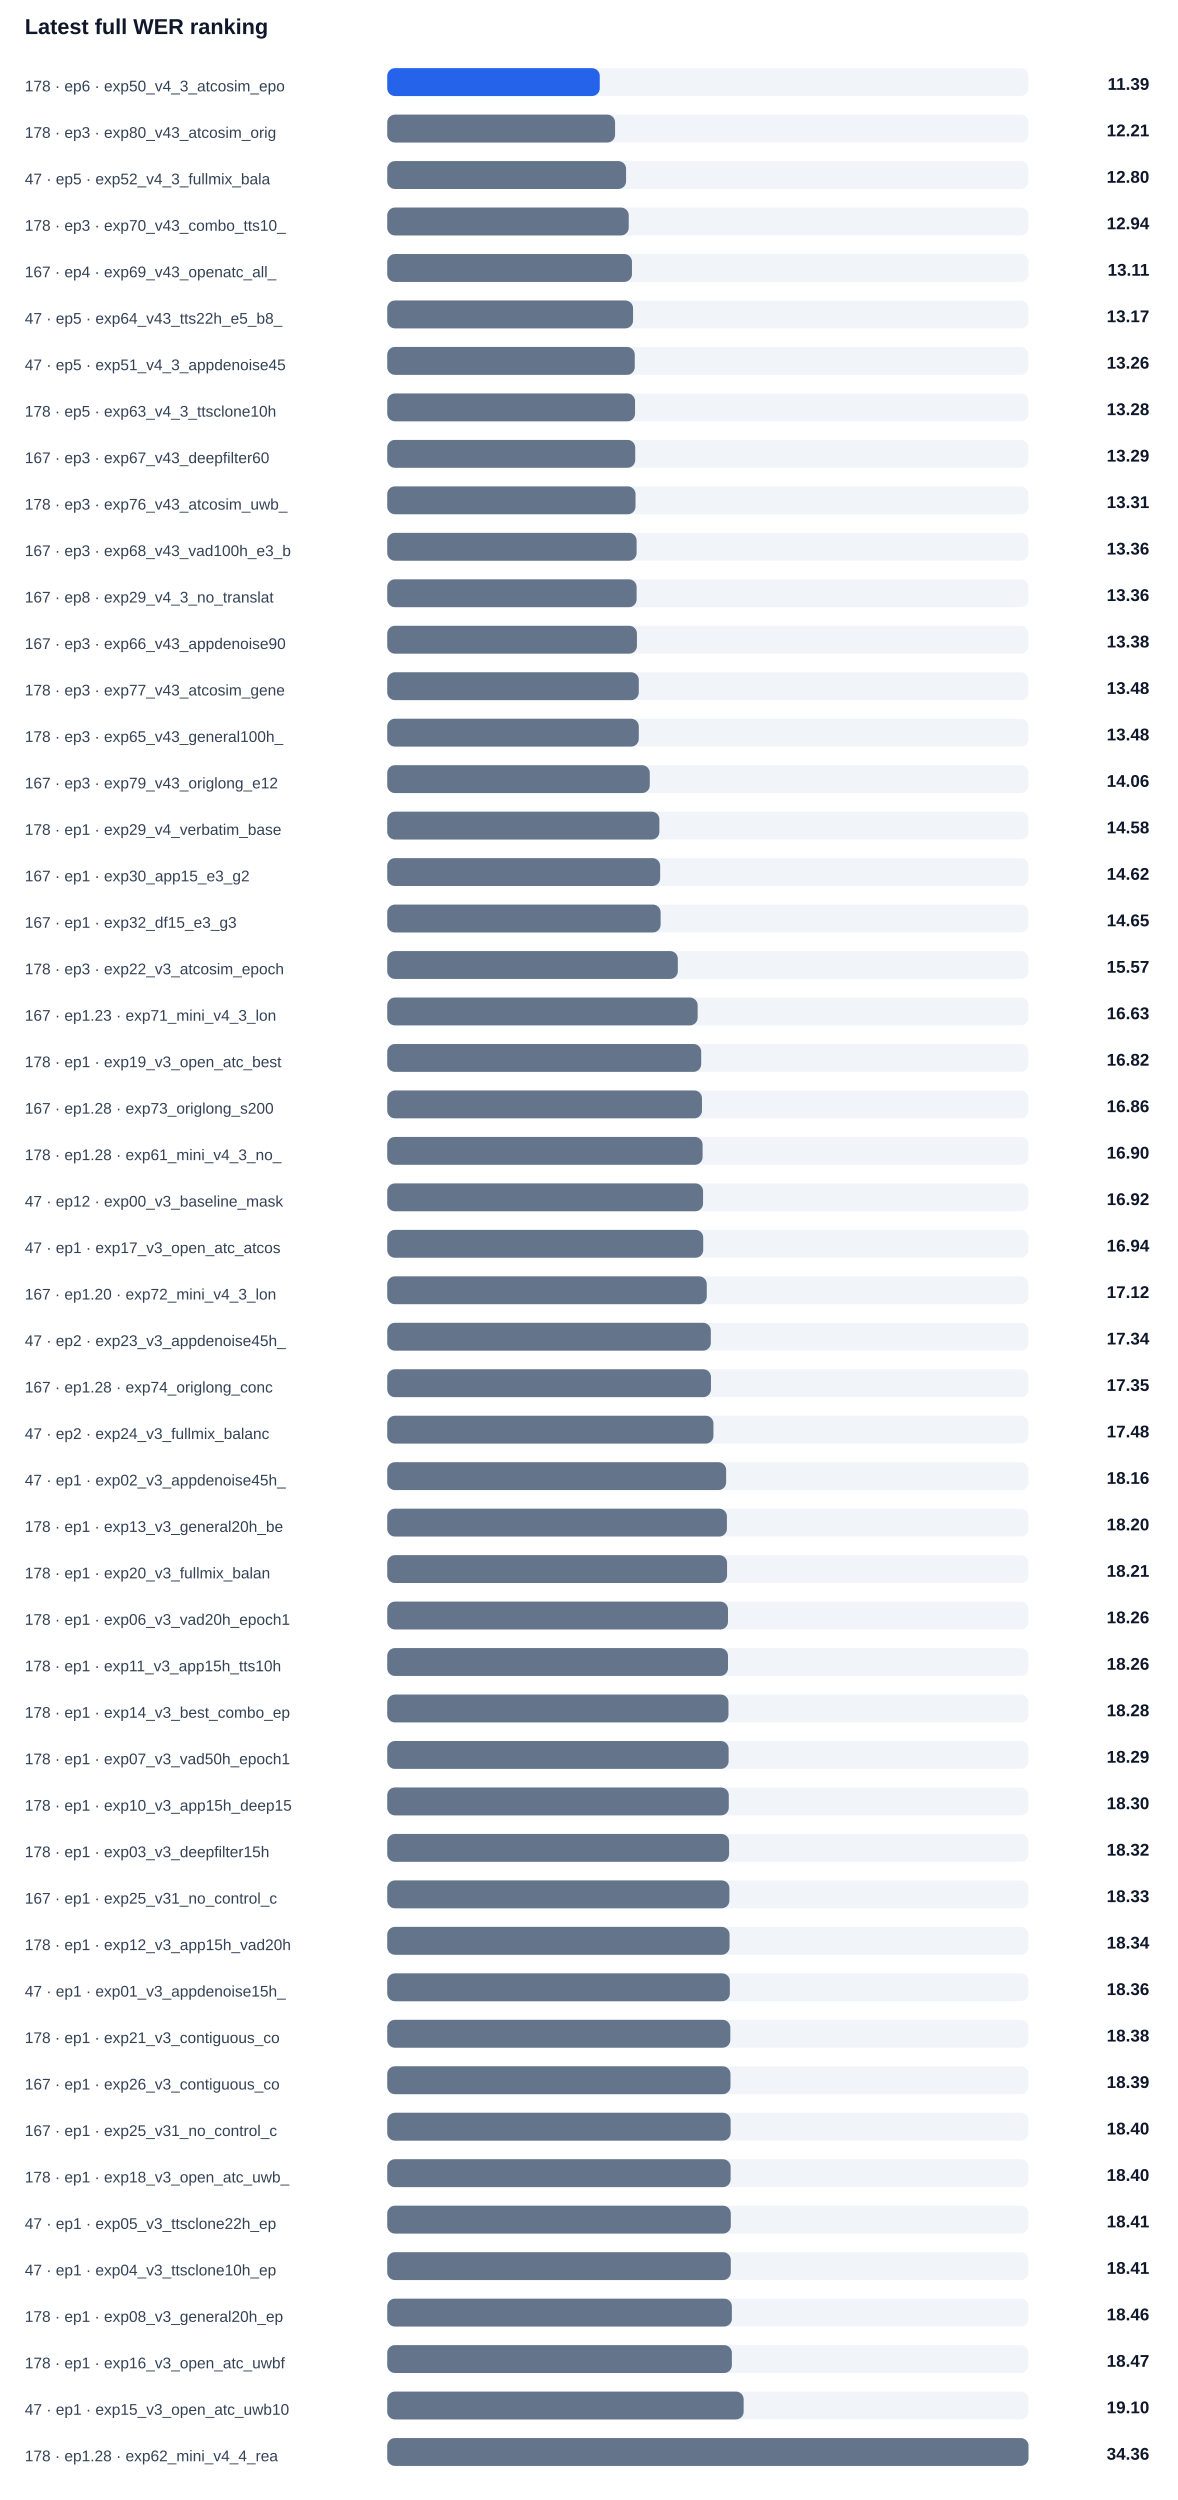
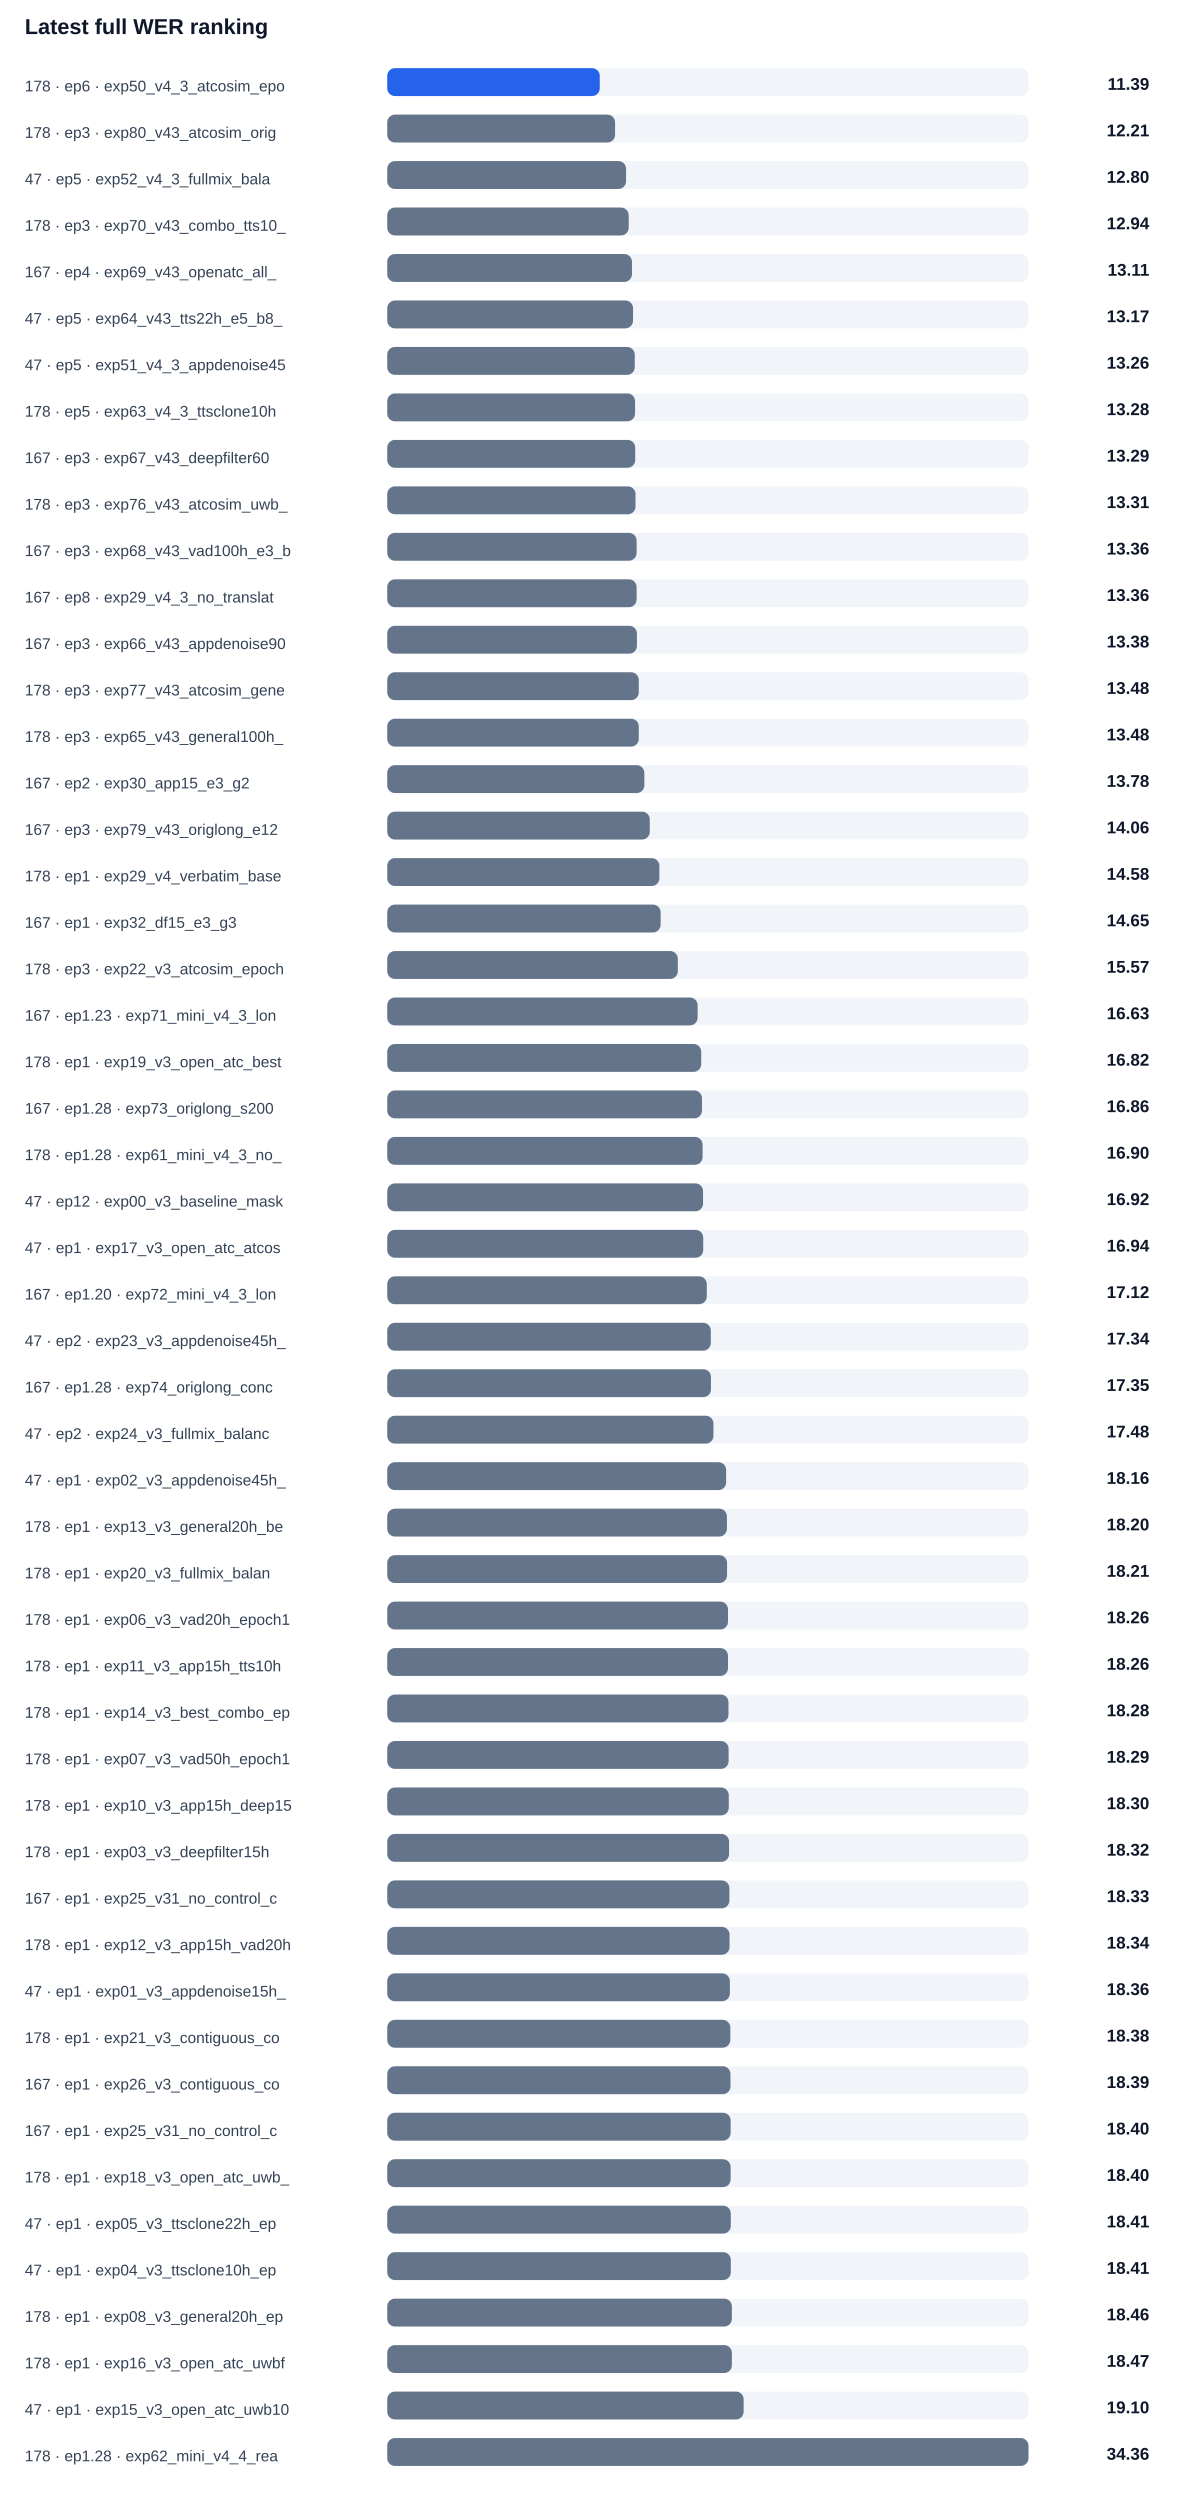
<svg xmlns="http://www.w3.org/2000/svg" width="100%" viewBox="0 0 760 1614" style="max-width:760px;background:#ffffff;border:1px solid #e5e7eb;border-radius:10px;">
  <text x="16.0" y="22.0" font-size="14" fill="#0f172a" text-anchor="start" font-family="Arial, sans-serif" font-weight="700">Latest full WER ranking</text>
  <text x="16.0" y="59.0" font-size="10" fill="#334155" text-anchor="start" font-family="Arial, sans-serif" font-weight="400">178 · ep6 · exp50_v4_3_atcosim_epo</text>
  <rect x="250" y="44" width="414" height="18" rx="5" fill="#f1f5f9" />
  <rect x="250" y="44" width="137.2" height="18" rx="5" fill="#2563eb" />
  <text x="742.0" y="58.0" font-size="11" fill="#0f172a" text-anchor="end" font-family="Arial, sans-serif" font-weight="700">11.39</text>
  <text x="16.0" y="89.0" font-size="10" fill="#334155" text-anchor="start" font-family="Arial, sans-serif" font-weight="400">178 · ep3 · exp80_v43_atcosim_orig</text>
  <rect x="250" y="74" width="414" height="18" rx="5" fill="#f1f5f9" />
  <rect x="250" y="74" width="147.1" height="18" rx="5" fill="#64748b" />
  <text x="742.0" y="88.0" font-size="11" fill="#0f172a" text-anchor="end" font-family="Arial, sans-serif" font-weight="700">12.21</text>
  <text x="16.0" y="119.0" font-size="10" fill="#334155" text-anchor="start" font-family="Arial, sans-serif" font-weight="400">47 · ep5 · exp52_v4_3_fullmix_bala</text>
  <rect x="250" y="104" width="414" height="18" rx="5" fill="#f1f5f9" />
  <rect x="250" y="104" width="154.2" height="18" rx="5" fill="#64748b" />
  <text x="742.0" y="118.0" font-size="11" fill="#0f172a" text-anchor="end" font-family="Arial, sans-serif" font-weight="700">12.80</text>
  <text x="16.0" y="149.0" font-size="10" fill="#334155" text-anchor="start" font-family="Arial, sans-serif" font-weight="400">178 · ep3 · exp70_v43_combo_tts10_</text>
  <rect x="250" y="134" width="414" height="18" rx="5" fill="#f1f5f9" />
  <rect x="250" y="134" width="155.9" height="18" rx="5" fill="#64748b" />
  <text x="742.0" y="148.0" font-size="11" fill="#0f172a" text-anchor="end" font-family="Arial, sans-serif" font-weight="700">12.94</text>
  <text x="16.0" y="179.0" font-size="10" fill="#334155" text-anchor="start" font-family="Arial, sans-serif" font-weight="400">167 · ep4 · exp69_v43_openatc_all_</text>
  <rect x="250" y="164" width="414" height="18" rx="5" fill="#f1f5f9" />
  <rect x="250" y="164" width="158.0" height="18" rx="5" fill="#64748b" />
  <text x="742.0" y="178.0" font-size="11" fill="#0f172a" text-anchor="end" font-family="Arial, sans-serif" font-weight="700">13.11</text>
  <text x="16.0" y="209.0" font-size="10" fill="#334155" text-anchor="start" font-family="Arial, sans-serif" font-weight="400">47 · ep5 · exp64_v43_tts22h_e5_b8_</text>
  <rect x="250" y="194" width="414" height="18" rx="5" fill="#f1f5f9" />
  <rect x="250" y="194" width="158.7" height="18" rx="5" fill="#64748b" />
  <text x="742.0" y="208.0" font-size="11" fill="#0f172a" text-anchor="end" font-family="Arial, sans-serif" font-weight="700">13.17</text>
  <text x="16.0" y="239.0" font-size="10" fill="#334155" text-anchor="start" font-family="Arial, sans-serif" font-weight="400">47 · ep5 · exp51_v4_3_appdenoise45</text>
  <rect x="250" y="224" width="414" height="18" rx="5" fill="#f1f5f9" />
  <rect x="250" y="224" width="159.8" height="18" rx="5" fill="#64748b" />
  <text x="742.0" y="238.0" font-size="11" fill="#0f172a" text-anchor="end" font-family="Arial, sans-serif" font-weight="700">13.26</text>
  <text x="16.0" y="269.0" font-size="10" fill="#334155" text-anchor="start" font-family="Arial, sans-serif" font-weight="400">178 · ep5 · exp63_v4_3_ttsclone10h</text>
  <rect x="250" y="254" width="414" height="18" rx="5" fill="#f1f5f9" />
  <rect x="250" y="254" width="160.0" height="18" rx="5" fill="#64748b" />
  <text x="742.0" y="268.0" font-size="11" fill="#0f172a" text-anchor="end" font-family="Arial, sans-serif" font-weight="700">13.28</text>
  <text x="16.0" y="299.0" font-size="10" fill="#334155" text-anchor="start" font-family="Arial, sans-serif" font-weight="400">167 · ep3 · exp67_v43_deepfilter60</text>
  <rect x="250" y="284" width="414" height="18" rx="5" fill="#f1f5f9" />
  <rect x="250" y="284" width="160.1" height="18" rx="5" fill="#64748b" />
  <text x="742.0" y="298.0" font-size="11" fill="#0f172a" text-anchor="end" font-family="Arial, sans-serif" font-weight="700">13.29</text>
  <text x="16.0" y="329.0" font-size="10" fill="#334155" text-anchor="start" font-family="Arial, sans-serif" font-weight="400">178 · ep3 · exp76_v43_atcosim_uwb_</text>
  <rect x="250" y="314" width="414" height="18" rx="5" fill="#f1f5f9" />
  <rect x="250" y="314" width="160.3" height="18" rx="5" fill="#64748b" />
  <text x="742.0" y="328.0" font-size="11" fill="#0f172a" text-anchor="end" font-family="Arial, sans-serif" font-weight="700">13.31</text>
  <text x="16.0" y="359.0" font-size="10" fill="#334155" text-anchor="start" font-family="Arial, sans-serif" font-weight="400">167 · ep3 · exp68_v43_vad100h_e3_b</text>
  <rect x="250" y="344" width="414" height="18" rx="5" fill="#f1f5f9" />
  <rect x="250" y="344" width="161.0" height="18" rx="5" fill="#64748b" />
  <text x="742.0" y="358.0" font-size="11" fill="#0f172a" text-anchor="end" font-family="Arial, sans-serif" font-weight="700">13.36</text>
  <text x="16.0" y="389.0" font-size="10" fill="#334155" text-anchor="start" font-family="Arial, sans-serif" font-weight="400">167 · ep8 · exp29_v4_3_no_translat</text>
  <rect x="250" y="374" width="414" height="18" rx="5" fill="#f1f5f9" />
  <rect x="250" y="374" width="161.0" height="18" rx="5" fill="#64748b" />
  <text x="742.0" y="388.0" font-size="11" fill="#0f172a" text-anchor="end" font-family="Arial, sans-serif" font-weight="700">13.36</text>
  <text x="16.0" y="419.0" font-size="10" fill="#334155" text-anchor="start" font-family="Arial, sans-serif" font-weight="400">167 · ep3 · exp66_v43_appdenoise90</text>
  <rect x="250" y="404" width="414" height="18" rx="5" fill="#f1f5f9" />
  <rect x="250" y="404" width="161.2" height="18" rx="5" fill="#64748b" />
  <text x="742.0" y="418.0" font-size="11" fill="#0f172a" text-anchor="end" font-family="Arial, sans-serif" font-weight="700">13.38</text>
  <text x="16.0" y="449.0" font-size="10" fill="#334155" text-anchor="start" font-family="Arial, sans-serif" font-weight="400">178 · ep3 · exp77_v43_atcosim_gene</text>
  <rect x="250" y="434" width="414" height="18" rx="5" fill="#f1f5f9" />
  <rect x="250" y="434" width="162.4" height="18" rx="5" fill="#64748b" />
  <text x="742.0" y="448.0" font-size="11" fill="#0f172a" text-anchor="end" font-family="Arial, sans-serif" font-weight="700">13.48</text>
  <text x="16.0" y="479.0" font-size="10" fill="#334155" text-anchor="start" font-family="Arial, sans-serif" font-weight="400">178 · ep3 · exp65_v43_general100h_</text>
  <rect x="250" y="464" width="414" height="18" rx="5" fill="#f1f5f9" />
  <rect x="250" y="464" width="162.4" height="18" rx="5" fill="#64748b" />
  <text x="742.0" y="478.0" font-size="11" fill="#0f172a" text-anchor="end" font-family="Arial, sans-serif" font-weight="700">13.48</text>
-   <text x="16.0" y="509.0" font-size="10" fill="#334155" text-anchor="start" font-family="Arial, sans-serif" font-weight="400">167 · ep3 · exp79_v43_origlong_e12</text>
+   <text x="16.0" y="509.0" font-size="10" fill="#334155" text-anchor="start" font-family="Arial, sans-serif" font-weight="400">167 · ep2 · exp30_app15_e3_g2</text>
  <rect x="250" y="494" width="414" height="18" rx="5" fill="#f1f5f9" />
-   <rect x="250" y="494" width="169.5" height="18" rx="5" fill="#64748b" />
-   <text x="742.0" y="508.0" font-size="11" fill="#0f172a" text-anchor="end" font-family="Arial, sans-serif" font-weight="700">14.06</text>
-   <text x="16.0" y="539.0" font-size="10" fill="#334155" text-anchor="start" font-family="Arial, sans-serif" font-weight="400">178 · ep1 · exp29_v4_verbatim_base</text>
+   <rect x="250" y="494" width="166.0" height="18" rx="5" fill="#64748b" />
+   <text x="742.0" y="508.0" font-size="11" fill="#0f172a" text-anchor="end" font-family="Arial, sans-serif" font-weight="700">13.78</text>
+   <text x="16.0" y="539.0" font-size="10" fill="#334155" text-anchor="start" font-family="Arial, sans-serif" font-weight="400">167 · ep3 · exp79_v43_origlong_e12</text>
  <rect x="250" y="524" width="414" height="18" rx="5" fill="#f1f5f9" />
-   <rect x="250" y="524" width="175.7" height="18" rx="5" fill="#64748b" />
-   <text x="742.0" y="538.0" font-size="11" fill="#0f172a" text-anchor="end" font-family="Arial, sans-serif" font-weight="700">14.58</text>
-   <text x="16.0" y="569.0" font-size="10" fill="#334155" text-anchor="start" font-family="Arial, sans-serif" font-weight="400">167 · ep1 · exp30_app15_e3_g2</text>
+   <rect x="250" y="524" width="169.5" height="18" rx="5" fill="#64748b" />
+   <text x="742.0" y="538.0" font-size="11" fill="#0f172a" text-anchor="end" font-family="Arial, sans-serif" font-weight="700">14.06</text>
+   <text x="16.0" y="569.0" font-size="10" fill="#334155" text-anchor="start" font-family="Arial, sans-serif" font-weight="400">178 · ep1 · exp29_v4_verbatim_base</text>
  <rect x="250" y="554" width="414" height="18" rx="5" fill="#f1f5f9" />
-   <rect x="250" y="554" width="176.2" height="18" rx="5" fill="#64748b" />
-   <text x="742.0" y="568.0" font-size="11" fill="#0f172a" text-anchor="end" font-family="Arial, sans-serif" font-weight="700">14.62</text>
+   <rect x="250" y="554" width="175.7" height="18" rx="5" fill="#64748b" />
+   <text x="742.0" y="568.0" font-size="11" fill="#0f172a" text-anchor="end" font-family="Arial, sans-serif" font-weight="700">14.58</text>
  <text x="16.0" y="599.0" font-size="10" fill="#334155" text-anchor="start" font-family="Arial, sans-serif" font-weight="400">167 · ep1 · exp32_df15_e3_g3</text>
  <rect x="250" y="584" width="414" height="18" rx="5" fill="#f1f5f9" />
  <rect x="250" y="584" width="176.5" height="18" rx="5" fill="#64748b" />
  <text x="742.0" y="598.0" font-size="11" fill="#0f172a" text-anchor="end" font-family="Arial, sans-serif" font-weight="700">14.65</text>
  <text x="16.0" y="629.0" font-size="10" fill="#334155" text-anchor="start" font-family="Arial, sans-serif" font-weight="400">178 · ep3 · exp22_v3_atcosim_epoch</text>
  <rect x="250" y="614" width="414" height="18" rx="5" fill="#f1f5f9" />
  <rect x="250" y="614" width="187.6" height="18" rx="5" fill="#64748b" />
  <text x="742.0" y="628.0" font-size="11" fill="#0f172a" text-anchor="end" font-family="Arial, sans-serif" font-weight="700">15.57</text>
  <text x="16.0" y="659.0" font-size="10" fill="#334155" text-anchor="start" font-family="Arial, sans-serif" font-weight="400">167 · ep1.23 · exp71_mini_v4_3_lon</text>
  <rect x="250" y="644" width="414" height="18" rx="5" fill="#f1f5f9" />
  <rect x="250" y="644" width="200.4" height="18" rx="5" fill="#64748b" />
  <text x="742.0" y="658.0" font-size="11" fill="#0f172a" text-anchor="end" font-family="Arial, sans-serif" font-weight="700">16.63</text>
  <text x="16.0" y="689.0" font-size="10" fill="#334155" text-anchor="start" font-family="Arial, sans-serif" font-weight="400">178 · ep1 · exp19_v3_open_atc_best</text>
  <rect x="250" y="674" width="414" height="18" rx="5" fill="#f1f5f9" />
  <rect x="250" y="674" width="202.7" height="18" rx="5" fill="#64748b" />
  <text x="742.0" y="688.0" font-size="11" fill="#0f172a" text-anchor="end" font-family="Arial, sans-serif" font-weight="700">16.82</text>
  <text x="16.0" y="719.0" font-size="10" fill="#334155" text-anchor="start" font-family="Arial, sans-serif" font-weight="400">167 · ep1.28 · exp73_origlong_s200</text>
  <rect x="250" y="704" width="414" height="18" rx="5" fill="#f1f5f9" />
  <rect x="250" y="704" width="203.2" height="18" rx="5" fill="#64748b" />
  <text x="742.0" y="718.0" font-size="11" fill="#0f172a" text-anchor="end" font-family="Arial, sans-serif" font-weight="700">16.86</text>
  <text x="16.0" y="749.0" font-size="10" fill="#334155" text-anchor="start" font-family="Arial, sans-serif" font-weight="400">178 · ep1.28 · exp61_mini_v4_3_no_</text>
  <rect x="250" y="734" width="414" height="18" rx="5" fill="#f1f5f9" />
  <rect x="250" y="734" width="203.6" height="18" rx="5" fill="#64748b" />
  <text x="742.0" y="748.0" font-size="11" fill="#0f172a" text-anchor="end" font-family="Arial, sans-serif" font-weight="700">16.90</text>
  <text x="16.0" y="779.0" font-size="10" fill="#334155" text-anchor="start" font-family="Arial, sans-serif" font-weight="400">47 · ep12 · exp00_v3_baseline_mask</text>
  <rect x="250" y="764" width="414" height="18" rx="5" fill="#f1f5f9" />
  <rect x="250" y="764" width="203.9" height="18" rx="5" fill="#64748b" />
  <text x="742.0" y="778.0" font-size="11" fill="#0f172a" text-anchor="end" font-family="Arial, sans-serif" font-weight="700">16.92</text>
  <text x="16.0" y="809.0" font-size="10" fill="#334155" text-anchor="start" font-family="Arial, sans-serif" font-weight="400">47 · ep1 · exp17_v3_open_atc_atcos</text>
  <rect x="250" y="794" width="414" height="18" rx="5" fill="#f1f5f9" />
  <rect x="250" y="794" width="204.0" height="18" rx="5" fill="#64748b" />
  <text x="742.0" y="808.0" font-size="11" fill="#0f172a" text-anchor="end" font-family="Arial, sans-serif" font-weight="700">16.94</text>
  <text x="16.0" y="839.0" font-size="10" fill="#334155" text-anchor="start" font-family="Arial, sans-serif" font-weight="400">167 · ep1.20 · exp72_mini_v4_3_lon</text>
  <rect x="250" y="824" width="414" height="18" rx="5" fill="#f1f5f9" />
  <rect x="250" y="824" width="206.3" height="18" rx="5" fill="#64748b" />
  <text x="742.0" y="838.0" font-size="11" fill="#0f172a" text-anchor="end" font-family="Arial, sans-serif" font-weight="700">17.12</text>
  <text x="16.0" y="869.0" font-size="10" fill="#334155" text-anchor="start" font-family="Arial, sans-serif" font-weight="400">47 · ep2 · exp23_v3_appdenoise45h_</text>
  <rect x="250" y="854" width="414" height="18" rx="5" fill="#f1f5f9" />
  <rect x="250" y="854" width="208.9" height="18" rx="5" fill="#64748b" />
  <text x="742.0" y="868.0" font-size="11" fill="#0f172a" text-anchor="end" font-family="Arial, sans-serif" font-weight="700">17.34</text>
  <text x="16.0" y="899.0" font-size="10" fill="#334155" text-anchor="start" font-family="Arial, sans-serif" font-weight="400">167 · ep1.28 · exp74_origlong_conc</text>
  <rect x="250" y="884" width="414" height="18" rx="5" fill="#f1f5f9" />
  <rect x="250" y="884" width="209.0" height="18" rx="5" fill="#64748b" />
  <text x="742.0" y="898.0" font-size="11" fill="#0f172a" text-anchor="end" font-family="Arial, sans-serif" font-weight="700">17.35</text>
  <text x="16.0" y="929.0" font-size="10" fill="#334155" text-anchor="start" font-family="Arial, sans-serif" font-weight="400">47 · ep2 · exp24_v3_fullmix_balanc</text>
  <rect x="250" y="914" width="414" height="18" rx="5" fill="#f1f5f9" />
  <rect x="250" y="914" width="210.6" height="18" rx="5" fill="#64748b" />
  <text x="742.0" y="928.0" font-size="11" fill="#0f172a" text-anchor="end" font-family="Arial, sans-serif" font-weight="700">17.48</text>
  <text x="16.0" y="959.0" font-size="10" fill="#334155" text-anchor="start" font-family="Arial, sans-serif" font-weight="400">47 · ep1 · exp02_v3_appdenoise45h_</text>
  <rect x="250" y="944" width="414" height="18" rx="5" fill="#f1f5f9" />
  <rect x="250" y="944" width="218.8" height="18" rx="5" fill="#64748b" />
  <text x="742.0" y="958.0" font-size="11" fill="#0f172a" text-anchor="end" font-family="Arial, sans-serif" font-weight="700">18.16</text>
  <text x="16.0" y="989.0" font-size="10" fill="#334155" text-anchor="start" font-family="Arial, sans-serif" font-weight="400">178 · ep1 · exp13_v3_general20h_be</text>
  <rect x="250" y="974" width="414" height="18" rx="5" fill="#f1f5f9" />
  <rect x="250" y="974" width="219.3" height="18" rx="5" fill="#64748b" />
  <text x="742.0" y="988.0" font-size="11" fill="#0f172a" text-anchor="end" font-family="Arial, sans-serif" font-weight="700">18.20</text>
  <text x="16.0" y="1019.0" font-size="10" fill="#334155" text-anchor="start" font-family="Arial, sans-serif" font-weight="400">178 · ep1 · exp20_v3_fullmix_balan</text>
  <rect x="250" y="1004" width="414" height="18" rx="5" fill="#f1f5f9" />
  <rect x="250" y="1004" width="219.4" height="18" rx="5" fill="#64748b" />
  <text x="742.0" y="1018.0" font-size="11" fill="#0f172a" text-anchor="end" font-family="Arial, sans-serif" font-weight="700">18.21</text>
  <text x="16.0" y="1049.0" font-size="10" fill="#334155" text-anchor="start" font-family="Arial, sans-serif" font-weight="400">178 · ep1 · exp06_v3_vad20h_epoch1</text>
  <rect x="250" y="1034" width="414" height="18" rx="5" fill="#f1f5f9" />
  <rect x="250" y="1034" width="220.0" height="18" rx="5" fill="#64748b" />
  <text x="742.0" y="1048.0" font-size="11" fill="#0f172a" text-anchor="end" font-family="Arial, sans-serif" font-weight="700">18.26</text>
  <text x="16.0" y="1079.0" font-size="10" fill="#334155" text-anchor="start" font-family="Arial, sans-serif" font-weight="400">178 · ep1 · exp11_v3_app15h_tts10h</text>
  <rect x="250" y="1064" width="414" height="18" rx="5" fill="#f1f5f9" />
  <rect x="250" y="1064" width="220.0" height="18" rx="5" fill="#64748b" />
  <text x="742.0" y="1078.0" font-size="11" fill="#0f172a" text-anchor="end" font-family="Arial, sans-serif" font-weight="700">18.26</text>
  <text x="16.0" y="1109.0" font-size="10" fill="#334155" text-anchor="start" font-family="Arial, sans-serif" font-weight="400">178 · ep1 · exp14_v3_best_combo_ep</text>
  <rect x="250" y="1094" width="414" height="18" rx="5" fill="#f1f5f9" />
  <rect x="250" y="1094" width="220.3" height="18" rx="5" fill="#64748b" />
  <text x="742.0" y="1108.0" font-size="11" fill="#0f172a" text-anchor="end" font-family="Arial, sans-serif" font-weight="700">18.28</text>
  <text x="16.0" y="1139.0" font-size="10" fill="#334155" text-anchor="start" font-family="Arial, sans-serif" font-weight="400">178 · ep1 · exp07_v3_vad50h_epoch1</text>
  <rect x="250" y="1124" width="414" height="18" rx="5" fill="#f1f5f9" />
  <rect x="250" y="1124" width="220.4" height="18" rx="5" fill="#64748b" />
  <text x="742.0" y="1138.0" font-size="11" fill="#0f172a" text-anchor="end" font-family="Arial, sans-serif" font-weight="700">18.29</text>
  <text x="16.0" y="1169.0" font-size="10" fill="#334155" text-anchor="start" font-family="Arial, sans-serif" font-weight="400">178 · ep1 · exp10_v3_app15h_deep15</text>
  <rect x="250" y="1154" width="414" height="18" rx="5" fill="#f1f5f9" />
  <rect x="250" y="1154" width="220.5" height="18" rx="5" fill="#64748b" />
  <text x="742.0" y="1168.0" font-size="11" fill="#0f172a" text-anchor="end" font-family="Arial, sans-serif" font-weight="700">18.30</text>
  <text x="16.0" y="1199.0" font-size="10" fill="#334155" text-anchor="start" font-family="Arial, sans-serif" font-weight="400">178 · ep1 · exp03_v3_deepfilter15h</text>
  <rect x="250" y="1184" width="414" height="18" rx="5" fill="#f1f5f9" />
  <rect x="250" y="1184" width="220.7" height="18" rx="5" fill="#64748b" />
  <text x="742.0" y="1198.0" font-size="11" fill="#0f172a" text-anchor="end" font-family="Arial, sans-serif" font-weight="700">18.32</text>
  <text x="16.0" y="1229.0" font-size="10" fill="#334155" text-anchor="start" font-family="Arial, sans-serif" font-weight="400">167 · ep1 · exp25_v31_no_control_c</text>
  <rect x="250" y="1214" width="414" height="18" rx="5" fill="#f1f5f9" />
  <rect x="250" y="1214" width="220.9" height="18" rx="5" fill="#64748b" />
  <text x="742.0" y="1228.0" font-size="11" fill="#0f172a" text-anchor="end" font-family="Arial, sans-serif" font-weight="700">18.33</text>
  <text x="16.0" y="1259.0" font-size="10" fill="#334155" text-anchor="start" font-family="Arial, sans-serif" font-weight="400">178 · ep1 · exp12_v3_app15h_vad20h</text>
  <rect x="250" y="1244" width="414" height="18" rx="5" fill="#f1f5f9" />
  <rect x="250" y="1244" width="221.0" height="18" rx="5" fill="#64748b" />
  <text x="742.0" y="1258.0" font-size="11" fill="#0f172a" text-anchor="end" font-family="Arial, sans-serif" font-weight="700">18.34</text>
  <text x="16.0" y="1289.0" font-size="10" fill="#334155" text-anchor="start" font-family="Arial, sans-serif" font-weight="400">47 · ep1 · exp01_v3_appdenoise15h_</text>
  <rect x="250" y="1274" width="414" height="18" rx="5" fill="#f1f5f9" />
  <rect x="250" y="1274" width="221.2" height="18" rx="5" fill="#64748b" />
  <text x="742.0" y="1288.0" font-size="11" fill="#0f172a" text-anchor="end" font-family="Arial, sans-serif" font-weight="700">18.36</text>
  <text x="16.0" y="1319.0" font-size="10" fill="#334155" text-anchor="start" font-family="Arial, sans-serif" font-weight="400">178 · ep1 · exp21_v3_contiguous_co</text>
  <rect x="250" y="1304" width="414" height="18" rx="5" fill="#f1f5f9" />
  <rect x="250" y="1304" width="221.5" height="18" rx="5" fill="#64748b" />
  <text x="742.0" y="1318.0" font-size="11" fill="#0f172a" text-anchor="end" font-family="Arial, sans-serif" font-weight="700">18.38</text>
  <text x="16.0" y="1349.0" font-size="10" fill="#334155" text-anchor="start" font-family="Arial, sans-serif" font-weight="400">167 · ep1 · exp26_v3_contiguous_co</text>
  <rect x="250" y="1334" width="414" height="18" rx="5" fill="#f1f5f9" />
  <rect x="250" y="1334" width="221.6" height="18" rx="5" fill="#64748b" />
  <text x="742.0" y="1348.0" font-size="11" fill="#0f172a" text-anchor="end" font-family="Arial, sans-serif" font-weight="700">18.39</text>
  <text x="16.0" y="1379.0" font-size="10" fill="#334155" text-anchor="start" font-family="Arial, sans-serif" font-weight="400">167 · ep1 · exp25_v31_no_control_c</text>
  <rect x="250" y="1364" width="414" height="18" rx="5" fill="#f1f5f9" />
  <rect x="250" y="1364" width="221.7" height="18" rx="5" fill="#64748b" />
  <text x="742.0" y="1378.0" font-size="11" fill="#0f172a" text-anchor="end" font-family="Arial, sans-serif" font-weight="700">18.40</text>
  <text x="16.0" y="1409.0" font-size="10" fill="#334155" text-anchor="start" font-family="Arial, sans-serif" font-weight="400">178 · ep1 · exp18_v3_open_atc_uwb_</text>
  <rect x="250" y="1394" width="414" height="18" rx="5" fill="#f1f5f9" />
  <rect x="250" y="1394" width="221.7" height="18" rx="5" fill="#64748b" />
  <text x="742.0" y="1408.0" font-size="11" fill="#0f172a" text-anchor="end" font-family="Arial, sans-serif" font-weight="700">18.40</text>
  <text x="16.0" y="1439.0" font-size="10" fill="#334155" text-anchor="start" font-family="Arial, sans-serif" font-weight="400">47 · ep1 · exp05_v3_ttsclone22h_ep</text>
  <rect x="250" y="1424" width="414" height="18" rx="5" fill="#f1f5f9" />
  <rect x="250" y="1424" width="221.8" height="18" rx="5" fill="#64748b" />
  <text x="742.0" y="1438.0" font-size="11" fill="#0f172a" text-anchor="end" font-family="Arial, sans-serif" font-weight="700">18.41</text>
  <text x="16.0" y="1469.0" font-size="10" fill="#334155" text-anchor="start" font-family="Arial, sans-serif" font-weight="400">47 · ep1 · exp04_v3_ttsclone10h_ep</text>
  <rect x="250" y="1454" width="414" height="18" rx="5" fill="#f1f5f9" />
  <rect x="250" y="1454" width="221.8" height="18" rx="5" fill="#64748b" />
  <text x="742.0" y="1468.0" font-size="11" fill="#0f172a" text-anchor="end" font-family="Arial, sans-serif" font-weight="700">18.41</text>
  <text x="16.0" y="1499.0" font-size="10" fill="#334155" text-anchor="start" font-family="Arial, sans-serif" font-weight="400">178 · ep1 · exp08_v3_general20h_ep</text>
  <rect x="250" y="1484" width="414" height="18" rx="5" fill="#f1f5f9" />
  <rect x="250" y="1484" width="222.5" height="18" rx="5" fill="#64748b" />
  <text x="742.0" y="1498.0" font-size="11" fill="#0f172a" text-anchor="end" font-family="Arial, sans-serif" font-weight="700">18.46</text>
  <text x="16.0" y="1529.0" font-size="10" fill="#334155" text-anchor="start" font-family="Arial, sans-serif" font-weight="400">178 · ep1 · exp16_v3_open_atc_uwbf</text>
  <rect x="250" y="1514" width="414" height="18" rx="5" fill="#f1f5f9" />
  <rect x="250" y="1514" width="222.5" height="18" rx="5" fill="#64748b" />
  <text x="742.0" y="1528.0" font-size="11" fill="#0f172a" text-anchor="end" font-family="Arial, sans-serif" font-weight="700">18.47</text>
  <text x="16.0" y="1559.0" font-size="10" fill="#334155" text-anchor="start" font-family="Arial, sans-serif" font-weight="400">47 · ep1 · exp15_v3_open_atc_uwb10</text>
  <rect x="250" y="1544" width="414" height="18" rx="5" fill="#f1f5f9" />
  <rect x="250" y="1544" width="230.1" height="18" rx="5" fill="#64748b" />
  <text x="742.0" y="1558.0" font-size="11" fill="#0f172a" text-anchor="end" font-family="Arial, sans-serif" font-weight="700">19.10</text>
  <text x="16.0" y="1589.0" font-size="10" fill="#334155" text-anchor="start" font-family="Arial, sans-serif" font-weight="400">178 · ep1.28 · exp62_mini_v4_4_rea</text>
  <rect x="250" y="1574" width="414" height="18" rx="5" fill="#f1f5f9" />
  <rect x="250" y="1574" width="414.0" height="18" rx="5" fill="#64748b" />
  <text x="742.0" y="1588.0" font-size="11" fill="#0f172a" text-anchor="end" font-family="Arial, sans-serif" font-weight="700">34.36</text>
</svg>
